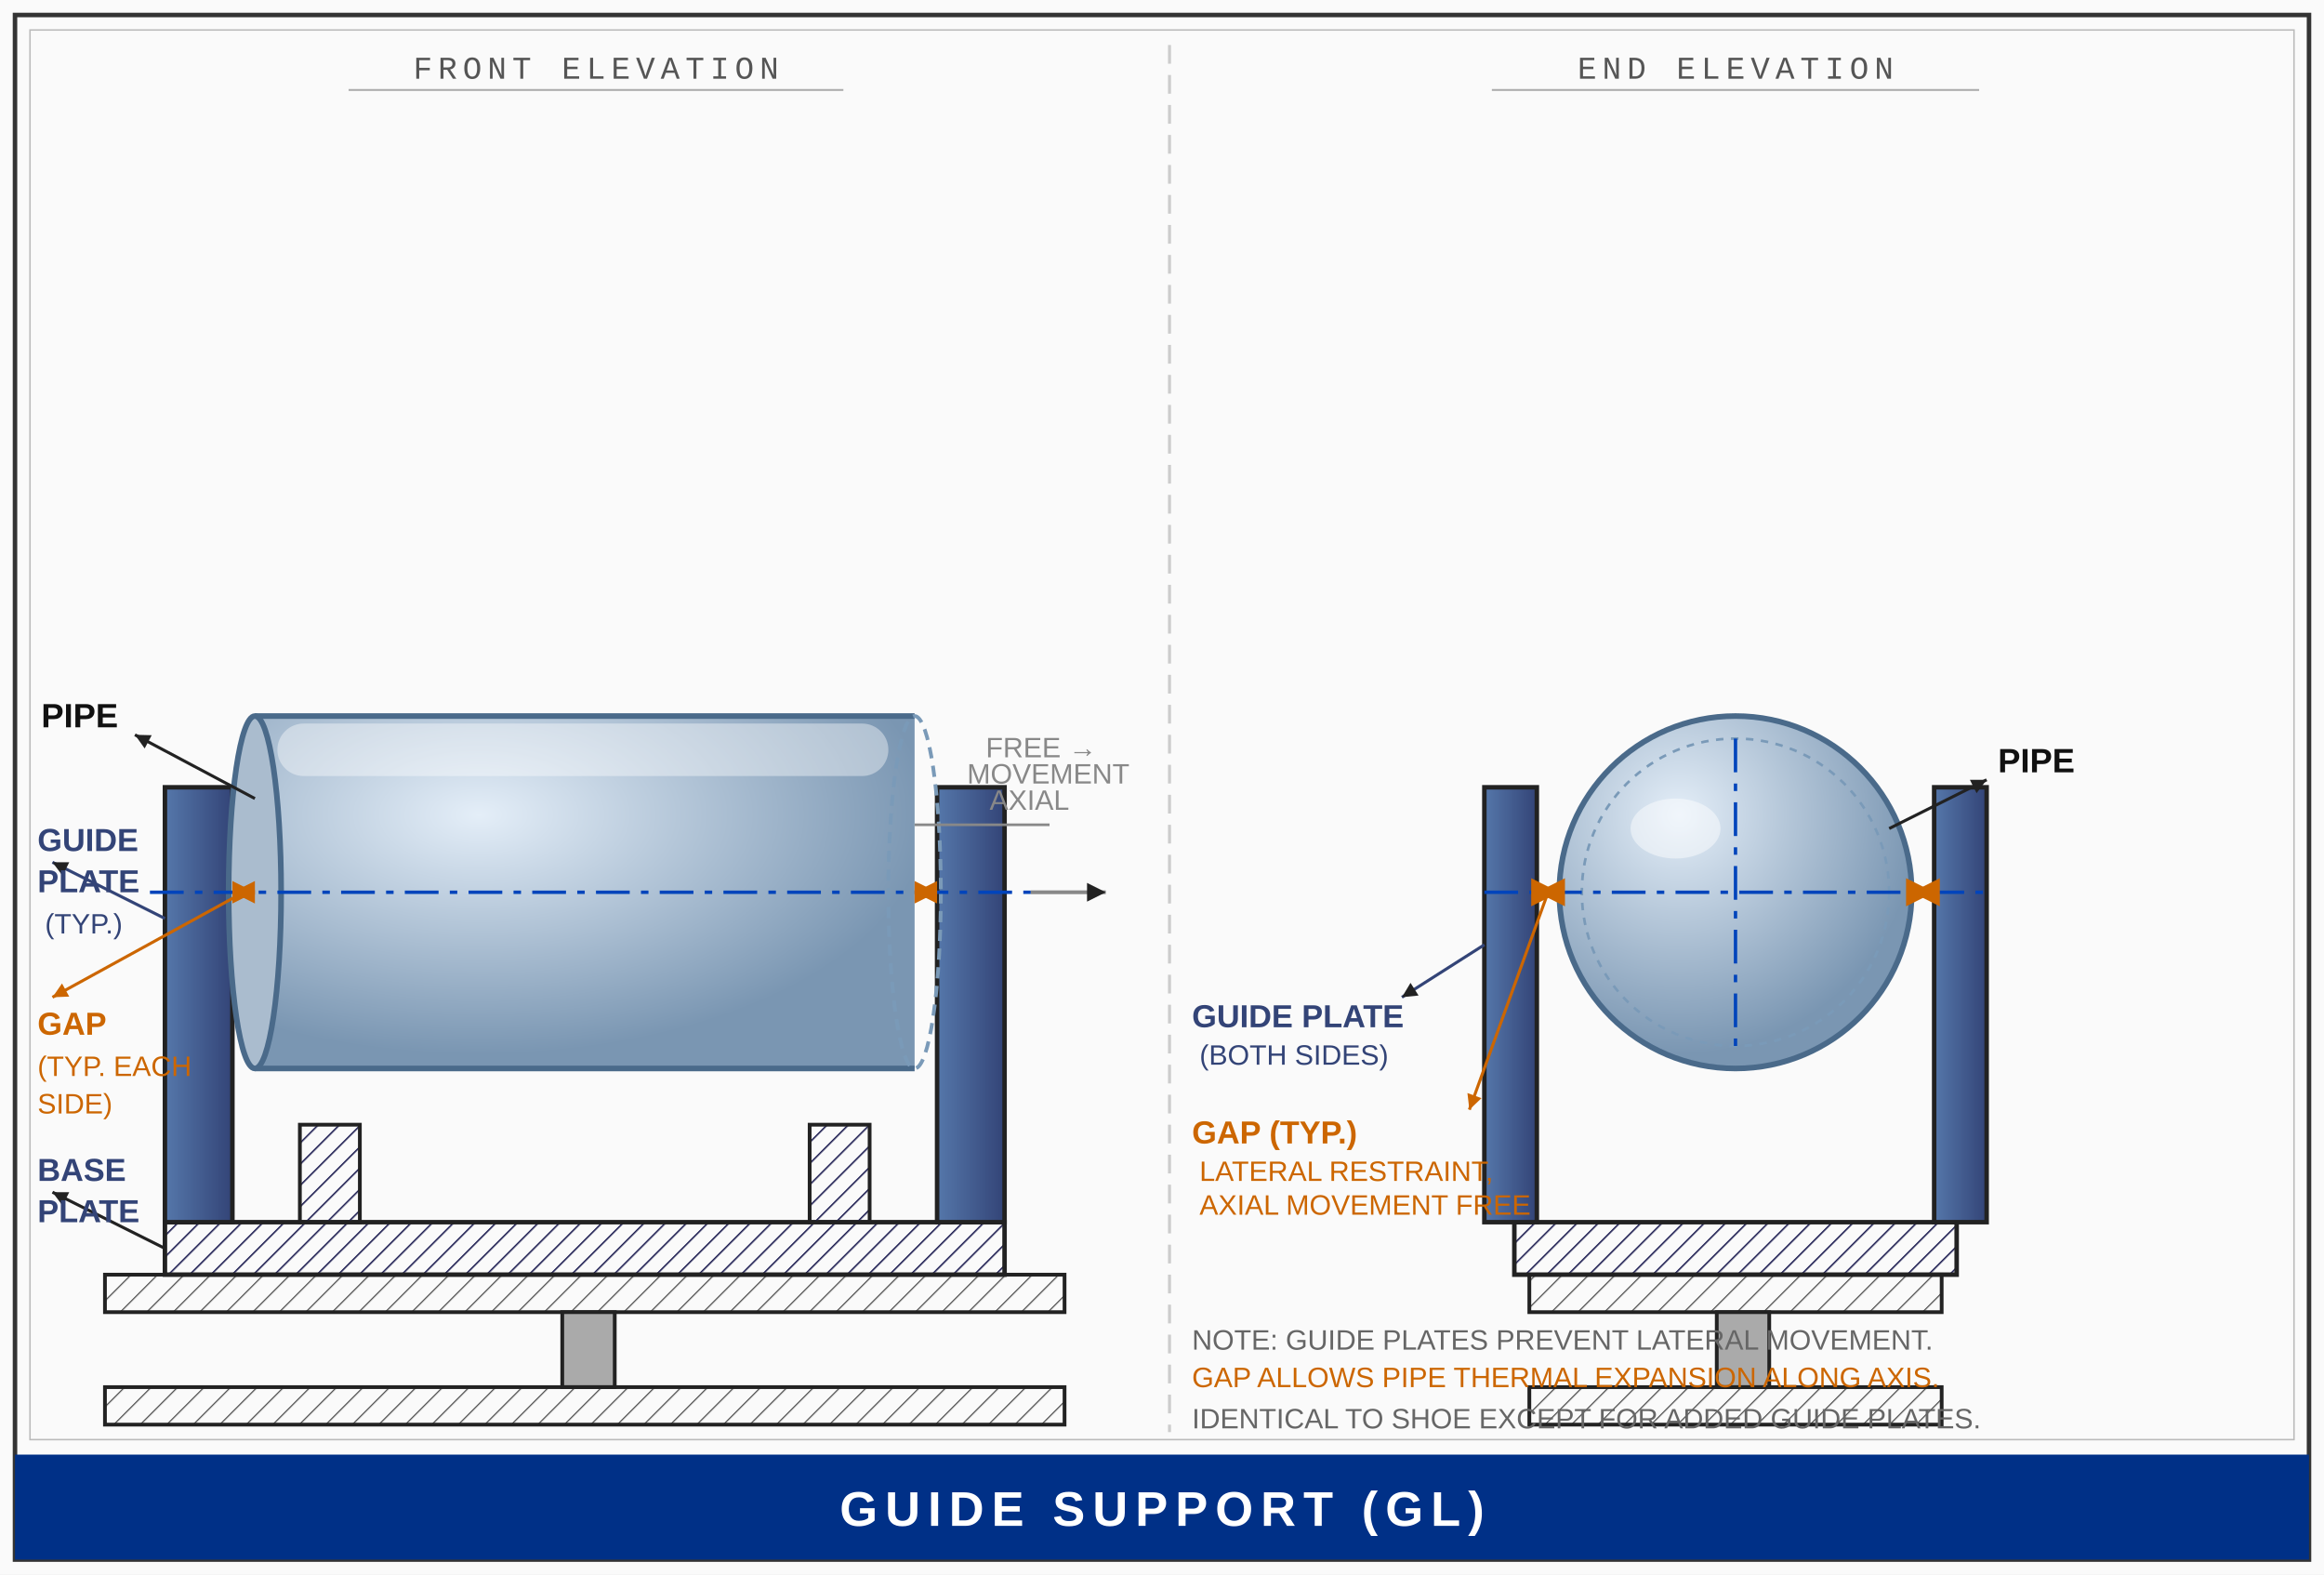
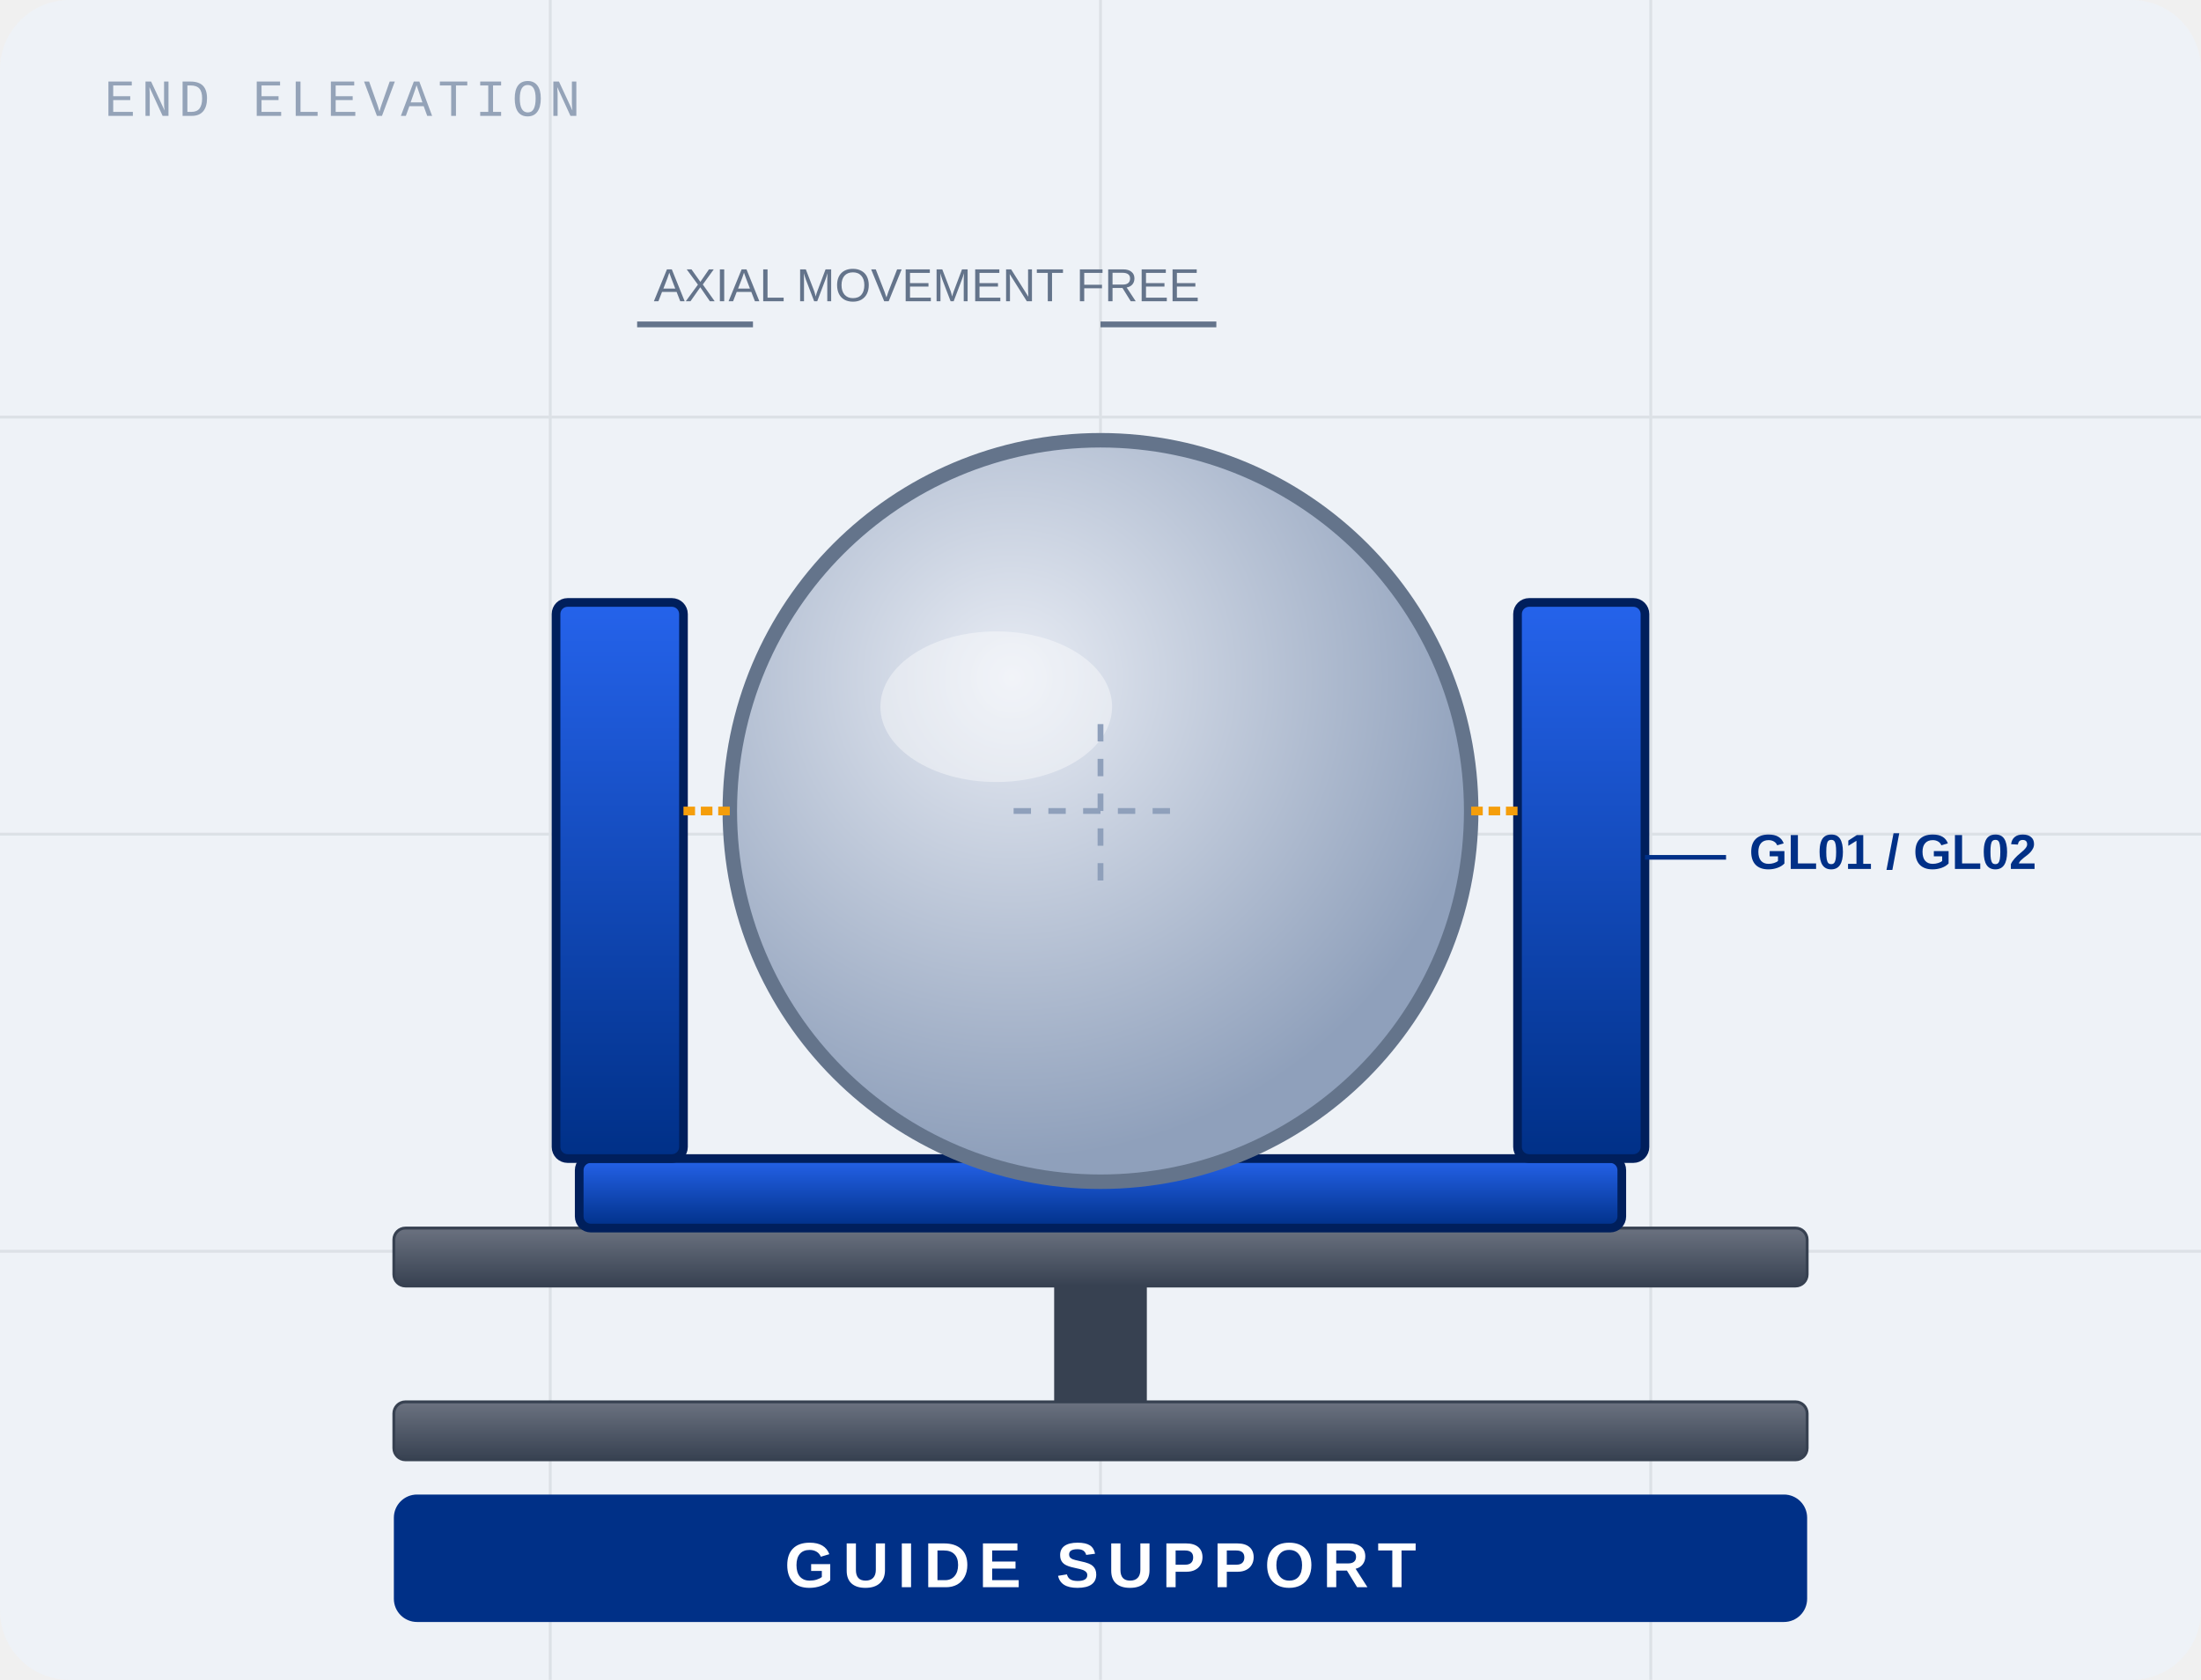
- <svg xmlns="http://www.w3.org/2000/svg" viewBox="0 0 620 420">
+ <svg xmlns="http://www.w3.org/2000/svg" viewBox="0 0 380 290">
  <defs>
-     <pattern id="h" patternUnits="userSpaceOnUse" width="5" height="5" patternTransform="rotate(45)">
-       <line x1="0" y1="0" x2="0" y2="5" stroke="#555" stroke-width="0.65" />
-     </pattern>
-     <pattern id="gh" patternUnits="userSpaceOnUse" width="4" height="4" patternTransform="rotate(45)">
-       <line x1="0" y1="0" x2="0" y2="4" stroke="#225" stroke-width="0.8" />
-     </pattern>
-     <radialGradient id="pg" cx="34%" cy="28%" r="68%">
-       <stop offset="0%" stop-color="#E4EEF8" />
-       <stop offset="100%" stop-color="#7A96B2" />
+     <radialGradient id="pg" cx="38%" cy="32%" r="65%">
+       <stop offset="0%" stop-color="#E8ECF4" />
+       <stop offset="100%" stop-color="#8FA0BB" />
    </radialGradient>
-     <linearGradient id="gg" x1="0" y1="0" x2="1" y2="0">
-       <stop offset="0%" stop-color="#5577AA" />
-       <stop offset="100%" stop-color="#334477" />
+     <linearGradient id="sg" x1="0" y1="0" x2="0" y2="1">
+       <stop offset="0%" stop-color="#6B7280" />
+       <stop offset="100%" stop-color="#374151" />
    </linearGradient>
-     <marker id="a" markerWidth="5" markerHeight="5" refX="5" refY="2.5" orient="auto">
-       <polygon points="0,0 0,5 5,2.5" fill="#222" />
-     </marker>
-     <marker id="ga" markerWidth="5" markerHeight="5" refX="5" refY="2.5" orient="auto">
-       <polygon points="0,0 0,5 5,2.5" fill="#CC6600" />
-     </marker>
-     <marker id="gar" markerWidth="5" markerHeight="5" refX="0" refY="2.5" orient="auto">
-       <polygon points="5,0 5,5 0,2.5" fill="#CC6600" />
-     </marker>
+     <linearGradient id="guide" x1="0" y1="0" x2="0" y2="1">
+       <stop offset="0%" stop-color="#2563EB" />
+       <stop offset="100%" stop-color="#003087" />
+     </linearGradient>
  </defs>
-   <rect width="620" height="420" fill="#FAFAFA" />
-   <rect x="4" y="4" width="612" height="412" fill="none" stroke="#333" stroke-width="1.2" />
-   <rect x="8" y="8" width="604" height="376" fill="none" stroke="#BBB" stroke-width="0.4" />
-   <line x1="312" y1="12" x2="312" y2="382" stroke="#CCC" stroke-width="0.8" stroke-dasharray="5,3" />
-   <text x="159" y="21" text-anchor="middle" font-family="Courier New,monospace" font-size="8.5" fill="#555" letter-spacing="1.5">FRONT ELEVATION</text>
-   <text x="463" y="21" text-anchor="middle" font-family="Courier New,monospace" font-size="8.5" fill="#555" letter-spacing="1.5">END ELEVATION</text>
-   <line x1="93" y1="24" x2="225" y2="24" stroke="#AAA" stroke-width="0.5" />
-   <line x1="398" y1="24" x2="528" y2="24" stroke="#AAA" stroke-width="0.5" />
-   <rect x="28" y="340" width="256" height="10" fill="url(#h)" stroke="#222" stroke-width="1" />
-   <rect x="150" y="350" width="14" height="20" fill="#AAAAAA" stroke="#222" stroke-width="1" />
-   <rect x="28" y="370" width="256" height="10" fill="url(#h)" stroke="#222" stroke-width="1" />
-   <rect x="44" y="326" width="224" height="14" fill="url(#gh)" stroke="#222" stroke-width="1.2" />
-   <rect x="80" y="285" width="152" height="41" fill="none" stroke="#4A6080" stroke-width="0" />
-   <rect x="80" y="300" width="16" height="26" fill="url(#gh)" stroke="#222" stroke-width="1" />
-   <rect x="216" y="300" width="16" height="26" fill="url(#gh)" stroke="#222" stroke-width="1" />
-   <rect x="44" y="210" width="18" height="116" fill="url(#gg)" stroke="#222" stroke-width="1.2" />
-   <rect x="250" y="210" width="18" height="116" fill="url(#gg)" stroke="#222" stroke-width="1.2" />
-   <rect x="68" y="191" width="176" height="94" fill="url(#pg)" />
-   <line x1="68" y1="191" x2="244" y2="191" stroke="#4A6A8A" stroke-width="1.5" />
-   <line x1="68" y1="285" x2="244" y2="285" stroke="#4A6A8A" stroke-width="1.5" />
-   <ellipse cx="68" cy="238" rx="7" ry="47" fill="#AABCCE" stroke="#4A6A8A" stroke-width="1.5" />
-   <ellipse cx="244" cy="238" rx="7" ry="47" fill="none" stroke="#7A9AB8" stroke-width="1" stroke-dasharray="3,2" />
-   <rect x="74" y="193" width="163" height="14" rx="7" fill="rgba(255,255,255,0.40)" />
-   <line x1="40" y1="238" x2="275" y2="238" stroke="#0044BB" stroke-width="0.9" stroke-dasharray="9,3,2,3" />
-   <line x1="62" y1="238" x2="68" y2="238" stroke="#CC6600" stroke-width="1.2" marker-end="url(#ga)" marker-start="url(#gar)" />
-   <line x1="244" y1="238" x2="250" y2="238" stroke="#CC6600" stroke-width="1.2" marker-end="url(#ga)" marker-start="url(#gar)" />
-   <line x1="68" y1="213" x2="36" y2="196" stroke="#222" stroke-width="0.8" marker-end="url(#a)" />
-   <text x="11" y="194" font-family="Arial,sans-serif" font-size="9" fill="#111" font-weight="700">PIPE</text>
-   <line x1="44" y1="245" x2="14" y2="230" stroke="#334477" stroke-width="0.8" marker-end="url(#a)" />
-   <text x="10" y="227" font-family="Arial,sans-serif" font-size="8.5" fill="#334477" font-weight="700">GUIDE</text>
-   <text x="10" y="238" font-family="Arial,sans-serif" font-size="8.5" fill="#334477" font-weight="700">PLATE</text>
-   <text x="12" y="249" font-family="Arial,sans-serif" font-size="7.5" fill="#334477">(TYP.)</text>
-   <line x1="65" y1="238" x2="14" y2="266" stroke="#CC6600" stroke-width="0.8" marker-end="url(#ga)" />
-   <text x="10" y="276" font-family="Arial,sans-serif" font-size="8.5" fill="#CC6600" font-weight="700">GAP</text>
-   <text x="10" y="287" font-family="Arial,sans-serif" font-size="7.5" fill="#CC6600">(TYP. EACH</text>
-   <text x="10" y="297" font-family="Arial,sans-serif" font-size="7.5" fill="#CC6600">SIDE)</text>
-   <line x1="44" y1="333" x2="14" y2="318" stroke="#222" stroke-width="0.8" marker-end="url(#a)" />
-   <text x="10" y="315" font-family="Arial,sans-serif" font-size="8.5" fill="#334477" font-weight="700">BASE</text>
-   <text x="10" y="326" font-family="Arial,sans-serif" font-size="8.5" fill="#334477" font-weight="700">PLATE</text>
-   <line x1="275" y1="238" x2="295" y2="238" stroke="#888" stroke-width="1" marker-end="url(#a)" />
-   <line x1="244" y1="220" x2="280" y2="220" stroke="#888" stroke-width="0.7" />
-   <text x="264" y="216" font-family="Arial,sans-serif" font-size="7.5" fill="#888">AXIAL</text>
-   <text x="258" y="209" font-family="Arial,sans-serif" font-size="7.5" fill="#888">MOVEMENT</text>
-   <text x="263" y="202" font-family="Arial,sans-serif" font-size="7.5" fill="#888">FREE →</text>
-   <rect x="408" y="340" width="110" height="10" fill="url(#h)" stroke="#222" stroke-width="1" />
-   <rect x="458" y="350" width="14" height="20" fill="#AAAAAA" stroke="#222" stroke-width="1" />
-   <rect x="408" y="370" width="110" height="10" fill="url(#h)" stroke="#222" stroke-width="1" />
-   <rect x="404" y="326" width="118" height="14" fill="url(#gh)" stroke="#222" stroke-width="1.2" />
-   <rect x="396" y="210" width="14" height="116" fill="url(#gg)" stroke="#222" stroke-width="1.2" />
-   <rect x="516" y="210" width="14" height="116" fill="url(#gg)" stroke="#222" stroke-width="1.2" />
-   <circle cx="463" cy="238" r="47" fill="url(#pg)" stroke="#4A6A8A" stroke-width="1.5" />
-   <circle cx="463" cy="238" r="41" fill="none" stroke="#7A9AB8" stroke-width="0.7" stroke-dasharray="2,2" />
-   <ellipse cx="447" cy="221" rx="12" ry="8" fill="rgba(255,255,255,0.46)" />
-   <line x1="463" y1="197" x2="463" y2="279" stroke="#0044BB" stroke-width="0.9" stroke-dasharray="9,3,2,3" />
-   <line x1="396" y1="238" x2="530" y2="238" stroke="#0044BB" stroke-width="0.9" stroke-dasharray="9,3,2,3" />
-   <line x1="410" y1="238" x2="416" y2="238" stroke="#CC6600" stroke-width="1.5" marker-end="url(#ga)" marker-start="url(#gar)" />
-   <line x1="510" y1="238" x2="516" y2="238" stroke="#CC6600" stroke-width="1.5" marker-end="url(#ga)" marker-start="url(#gar)" />
-   <line x1="504" y1="221" x2="530" y2="208" stroke="#222" stroke-width="0.8" marker-end="url(#a)" />
-   <text x="533" y="206" font-family="Arial,sans-serif" font-size="9" fill="#111" font-weight="700">PIPE</text>
-   <line x1="396" y1="252" x2="374" y2="266" stroke="#334477" stroke-width="0.8" marker-end="url(#a)" />
-   <text x="318" y="274" font-family="Arial,sans-serif" font-size="8.5" fill="#334477" font-weight="700">GUIDE PLATE</text>
-   <text x="320" y="284" font-family="Arial,sans-serif" font-size="7.5" fill="#334477">(BOTH SIDES)</text>
-   <line x1="413" y1="238" x2="392" y2="296" stroke="#CC6600" stroke-width="0.8" marker-end="url(#ga)" />
-   <text x="318" y="305" font-family="Arial,sans-serif" font-size="8.5" fill="#CC6600" font-weight="700">GAP (TYP.)</text>
-   <text x="320" y="315" font-family="Arial,sans-serif" font-size="7.5" fill="#CC6600">LATERAL RESTRAINT,</text>
-   <text x="320" y="324" font-family="Arial,sans-serif" font-size="7.5" fill="#CC6600">AXIAL MOVEMENT FREE</text>
-   <text x="318" y="360" font-family="Arial,sans-serif" font-size="7.5" fill="#666">NOTE: GUIDE PLATES PREVENT LATERAL MOVEMENT.</text>
-   <text x="318" y="370" font-family="Arial,sans-serif" font-size="7.5" fill="#CC6600">GAP ALLOWS PIPE THERMAL EXPANSION ALONG AXIS.</text>
-   <text x="318" y="381" font-family="Arial,sans-serif" font-size="7.5" fill="#666">IDENTICAL TO SHOE EXCEPT FOR ADDED GUIDE PLATES.</text>
-   <rect x="4" y="388" width="612" height="28" fill="#003087" />
-   <text x="310" y="407" text-anchor="middle" font-family="Arial,sans-serif" font-size="13" font-weight="700" fill="white" letter-spacing="2">GUIDE SUPPORT  (GL)</text>
+   <rect width="380" height="290" fill="#EEF2F7" rx="12" />
+   <g stroke="#D1D5DB" stroke-width="0.5" opacity="0.6">
+     <line x1="0" y1="72" x2="380" y2="72" />
+     <line x1="0" y1="144" x2="380" y2="144" />
+     <line x1="0" y1="216" x2="380" y2="216" />
+     <line x1="95" y1="0" x2="95" y2="290" />
+     <line x1="190" y1="0" x2="190" y2="290" />
+     <line x1="285" y1="0" x2="285" y2="290" />
+   </g>
+   <text x="18" y="20" font-family="'Courier New',monospace" font-size="9" fill="#94A3B8" letter-spacing="1">END ELEVATION</text>
+   <rect x="68" y="212" width="244" height="10" rx="2" fill="url(#sg)" stroke="#374151" stroke-width="0.5" />
+   <rect x="182" y="222" width="16" height="20" fill="#374151" />
+   <rect x="68" y="242" width="244" height="10" rx="2" fill="url(#sg)" stroke="#374151" stroke-width="0.5" />
+   <rect x="100" y="200" width="180" height="12" rx="2" fill="url(#guide)" stroke="#001F5C" stroke-width="1.5" />
+   <rect x="96" y="104" width="22" height="96" rx="2" fill="url(#guide)" stroke="#001F5C" stroke-width="1.5" />
+   <rect x="262" y="104" width="22" height="96" rx="2" fill="url(#guide)" stroke="#001F5C" stroke-width="1.5" />
+   <circle cx="190" cy="140" r="64" fill="url(#pg)" stroke="#64748B" stroke-width="2.5" />
+   <ellipse cx="172" cy="122" rx="20" ry="13" fill="rgba(255,255,255,0.4)" />
+   <line x1="190" y1="125" x2="190" y2="155" stroke="#8FA0BB" stroke-width="1" stroke-dasharray="3,3" />
+   <line x1="175" y1="140" x2="205" y2="140" stroke="#8FA0BB" stroke-width="1" stroke-dasharray="3,3" />
+   <line x1="118" y1="140" x2="126" y2="140" stroke="#F59E0B" stroke-width="1.5" stroke-dasharray="2,1" />
+   <line x1="254" y1="140" x2="262" y2="140" stroke="#F59E0B" stroke-width="1.5" stroke-dasharray="2,1" />
+   <text x="160" y="52" font-family="'Arial',sans-serif" font-size="8" fill="#64748B" text-anchor="middle">AXIAL MOVEMENT FREE</text>
+   <line x1="130" y1="56" x2="110" y2="56" stroke="#64748B" stroke-width="1" marker-end="url(#arr)" />
+   <line x1="190" y1="56" x2="210" y2="56" stroke="#64748B" stroke-width="1" />
+   <text x="302" y="150" font-family="'Arial',sans-serif" font-size="8.5" fill="#003087" font-weight="700">GL01 / GL02</text>
+   <line x1="284" y1="148" x2="298" y2="148" stroke="#003087" stroke-width="0.8" />
+   <rect x="68" y="258" width="244" height="22" rx="4" fill="#003087" />
+   <text x="190" y="274" text-anchor="middle" font-family="'Arial',sans-serif" font-size="11" font-weight="700" fill="white" letter-spacing="1.5">GUIDE SUPPORT</text>
</svg>
